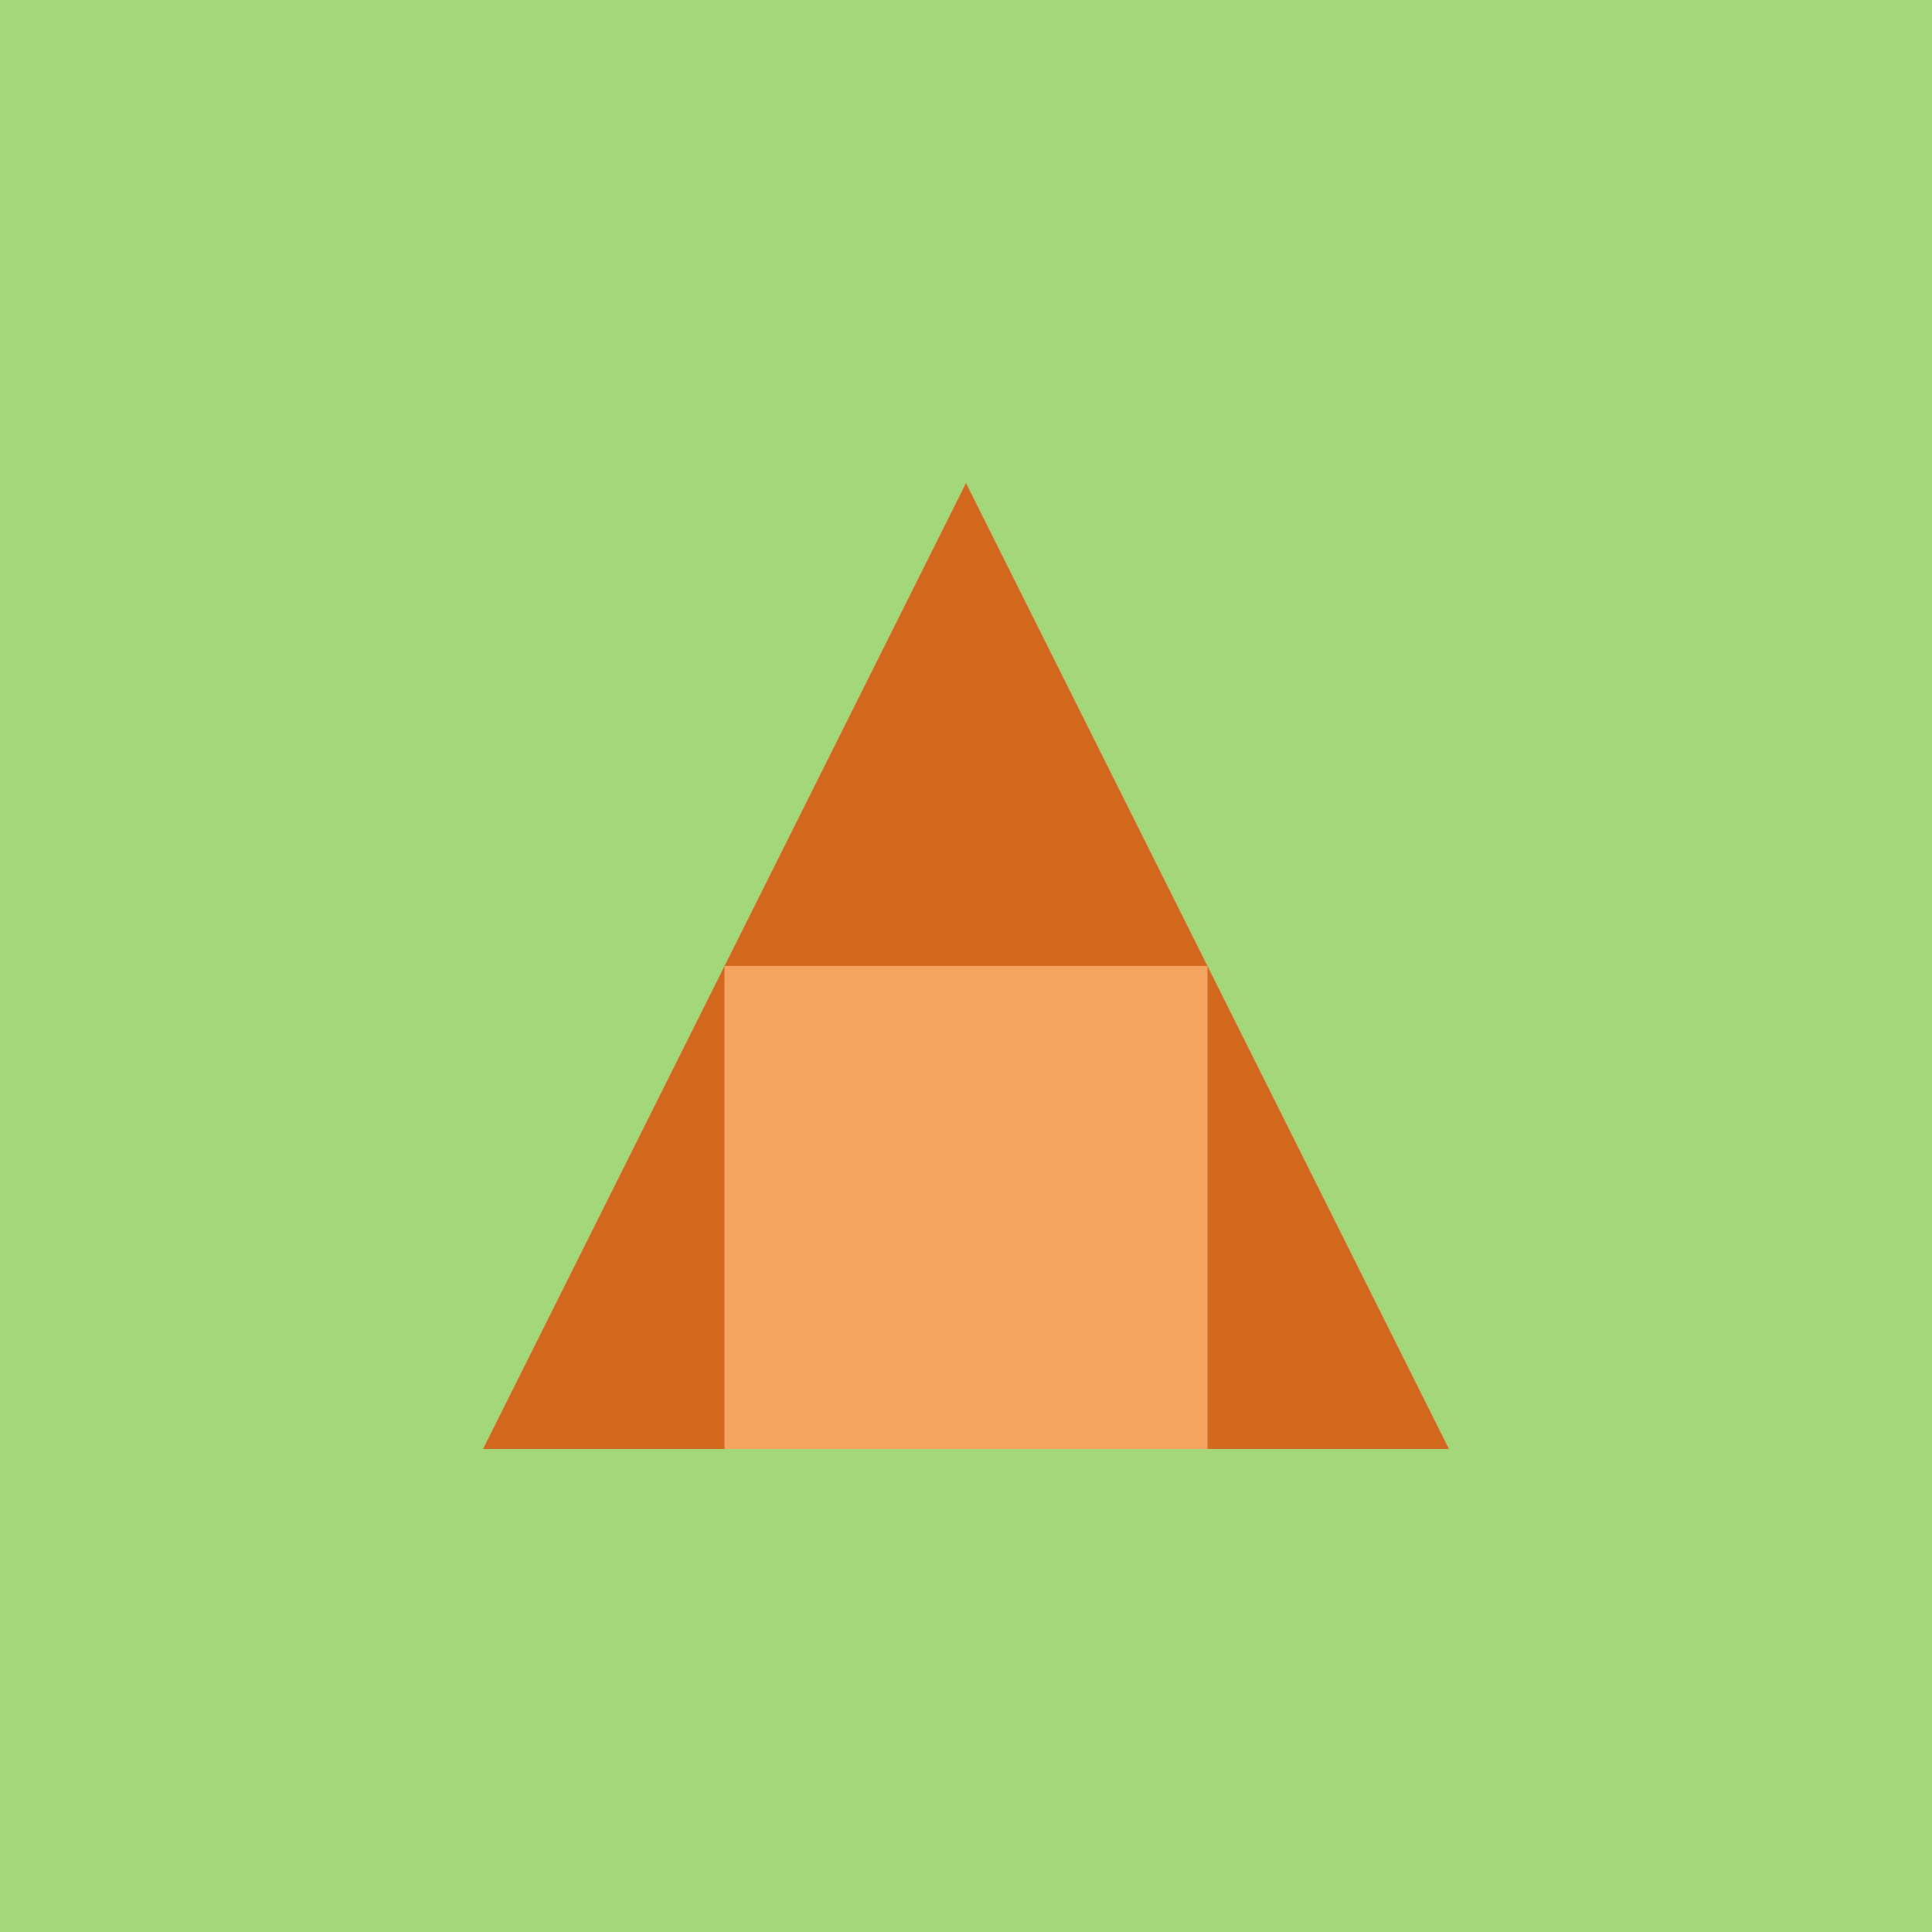
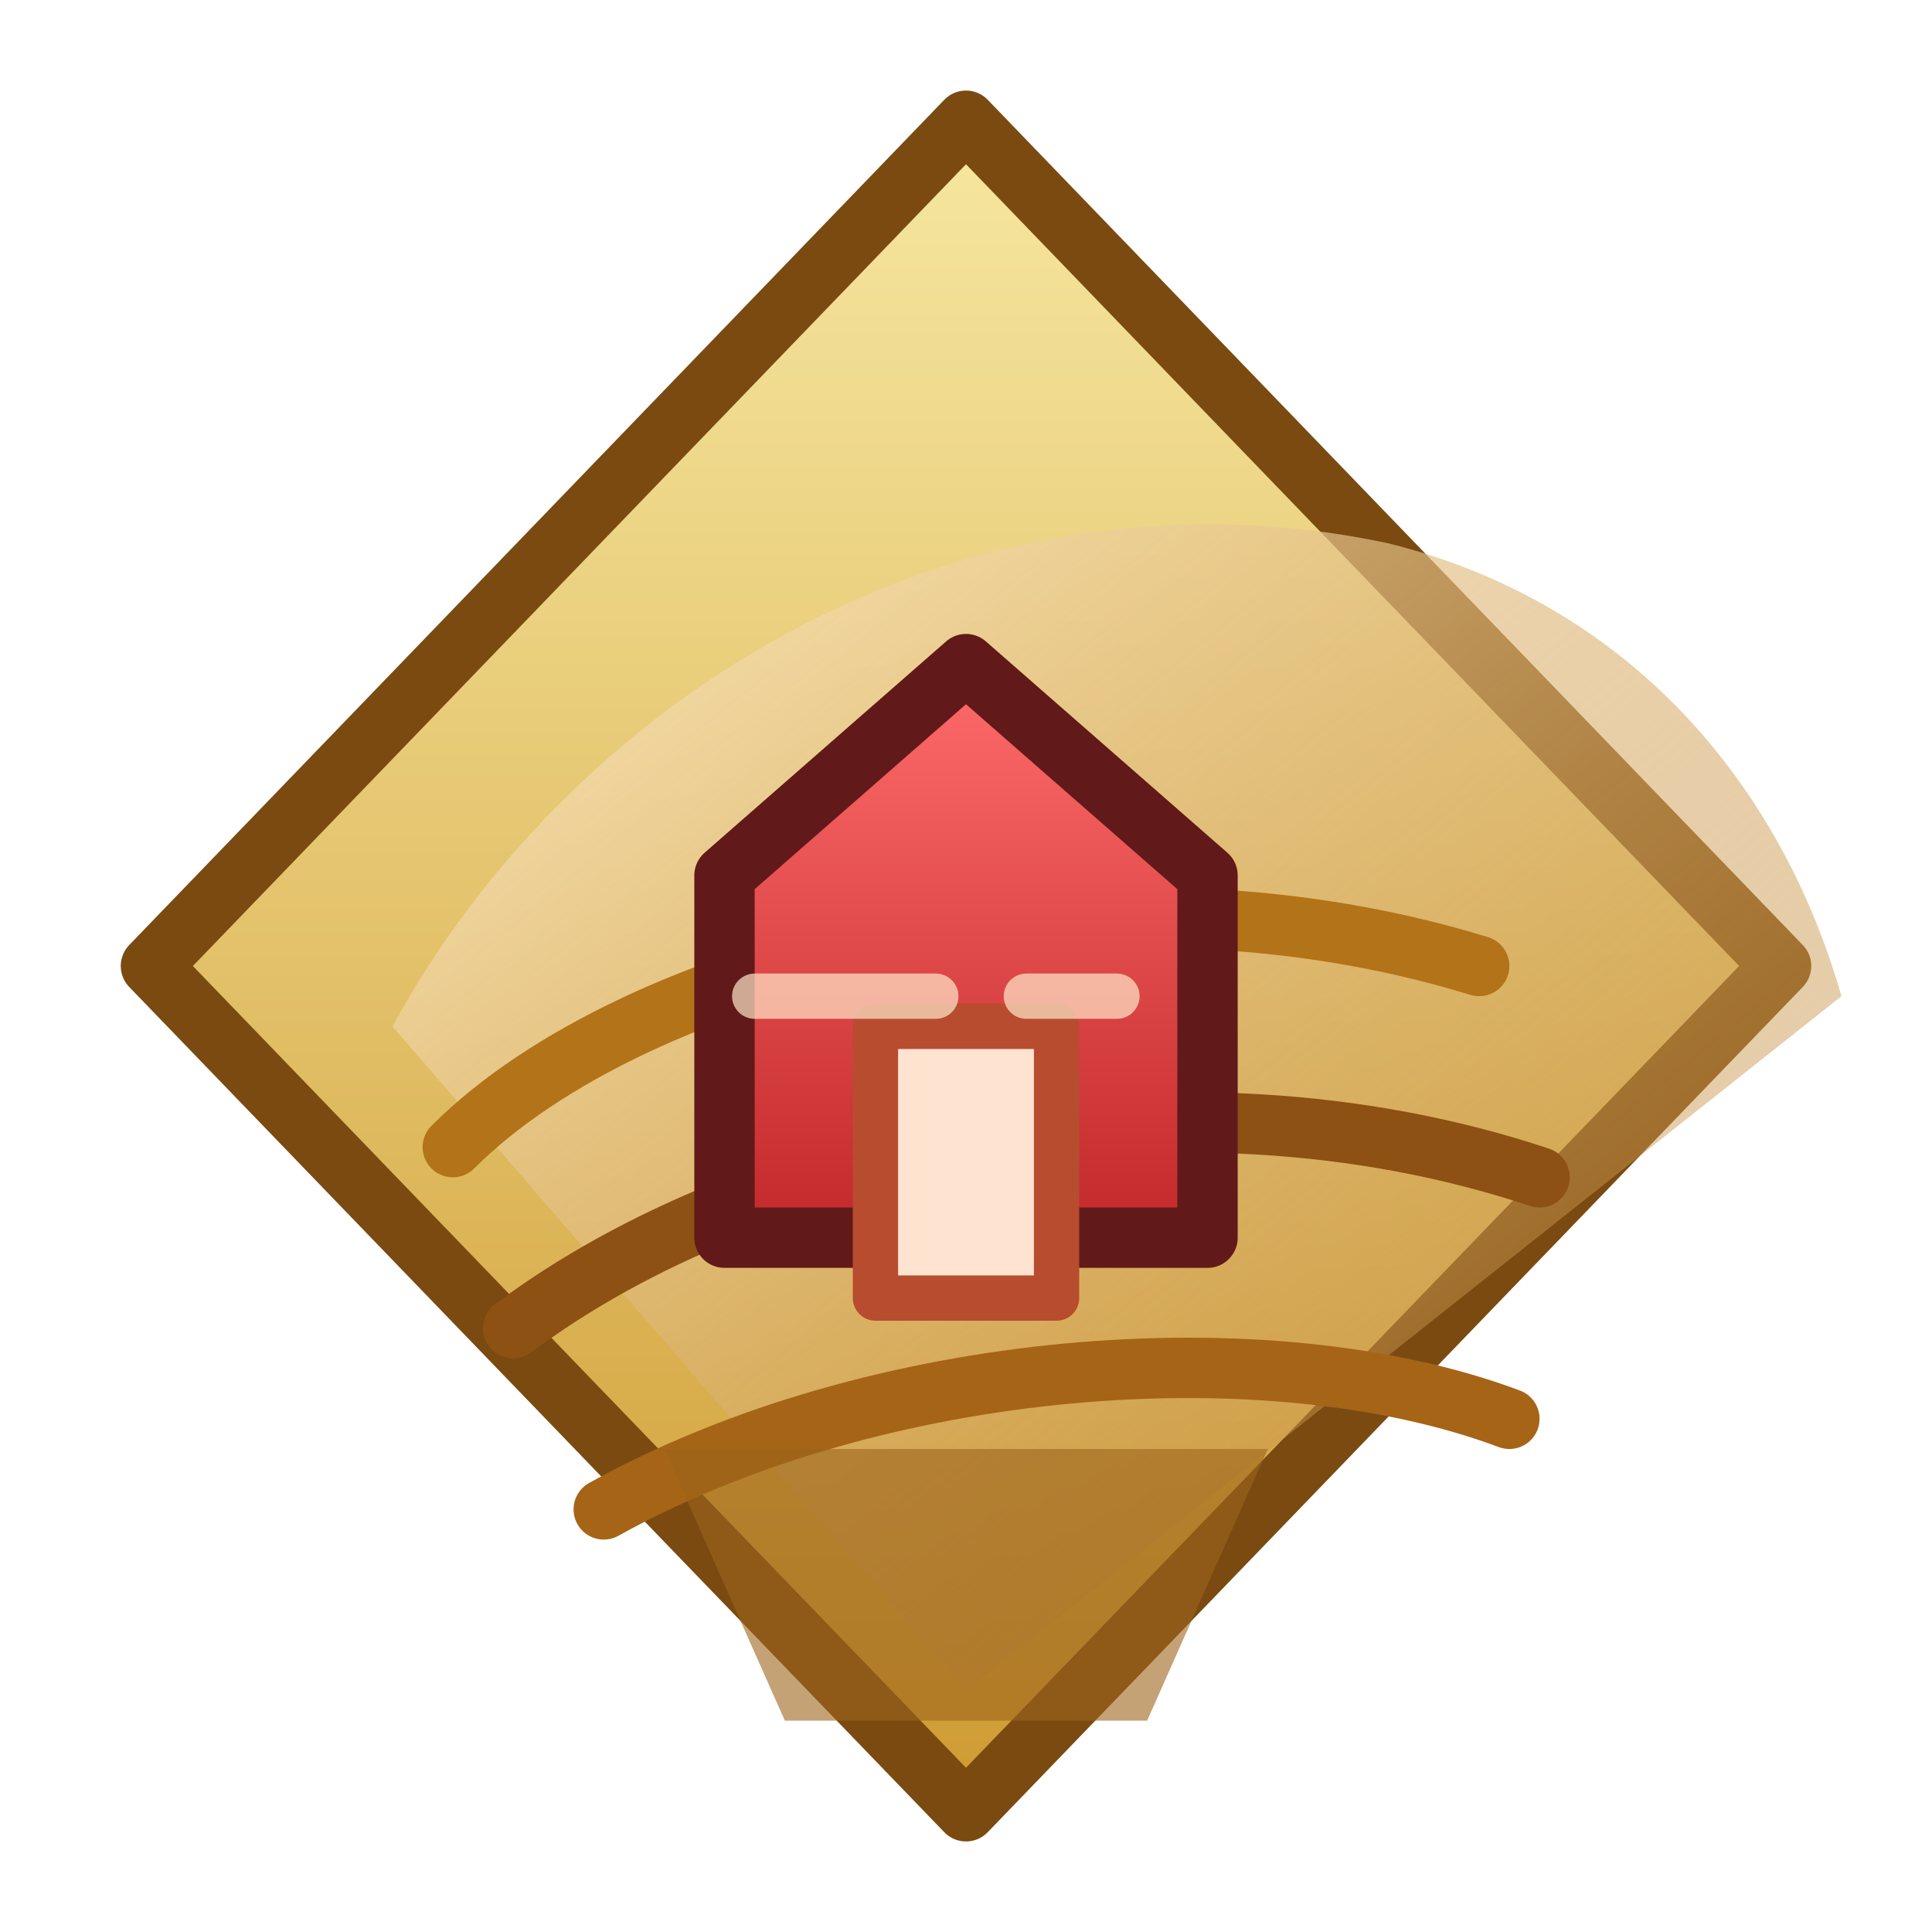
- <svg xmlns="http://www.w3.org/2000/svg" viewBox="0 0 64 64">
-   <rect width="64" height="64" fill="#a4d67a" />
-   <polygon points="16,48 32,16 48,48" fill="#d2691e" />
-   <rect x="24" y="32" width="16" height="16" fill="#f4a460" />
+ <svg xmlns="http://www.w3.org/2000/svg" viewBox="0 0 128 128">
+   <defs>
+     <linearGradient id="farm-base" x1="0" y1="0" x2="0" y2="1">
+       <stop offset="0" stop-color="#f6e7a0" />
+       <stop offset="1" stop-color="#cf9b32" />
+     </linearGradient>
+     <linearGradient id="farm-ridges" x1="0" y1="0" x2="1" y2="1">
+       <stop offset="0" stop-color="#ffecc4" stop-opacity="0.9" />
+       <stop offset="1" stop-color="#b37319" stop-opacity="0.3" />
+     </linearGradient>
+     <linearGradient id="farm-barn" x1="0" y1="0" x2="0" y2="1">
+       <stop offset="0" stop-color="#ff6b6b" />
+       <stop offset="1" stop-color="#c1282a" />
+     </linearGradient>
+   </defs>
+   <path d="M64 8 118 64 64 120 10 64z" fill="url(#farm-base)" stroke="#7a4a11" stroke-width="4" stroke-linejoin="round" />
+   <path d="M26 68c12-22 38-38 66-32 16 4 26 16 30 30L64 112z" fill="url(#farm-ridges)" />
+   <g fill="none" stroke-linecap="round" stroke-width="4">
+     <path d="M30 76c12-12 42-20 68-12" stroke="#b37319" />
+     <path d="M34 88c16-12 44-18 68-10" stroke="#8c5113" />
+     <path d="M40 100c18-10 44-12 60-6" stroke="#a66417" />
+   </g>
+   <g stroke-linejoin="round" stroke="#611919" stroke-width="4">
+     <path d="M48 58 64 44l16 14v24H48z" fill="url(#farm-barn)" />
+     <path d="M58 68h12v18H58z" fill="#ffe3d1" stroke="#b84c2f" stroke-width="3" />
+   </g>
+   <g stroke="#ffe7c9" stroke-width="3" stroke-linecap="round" opacity="0.7">
+     <path d="M50 66h12" />
+     <path d="M68 66h6" />
+   </g>
+   <path d="M44 96h40l-8 18H52z" fill="#9c641a" opacity="0.6" />
</svg>
